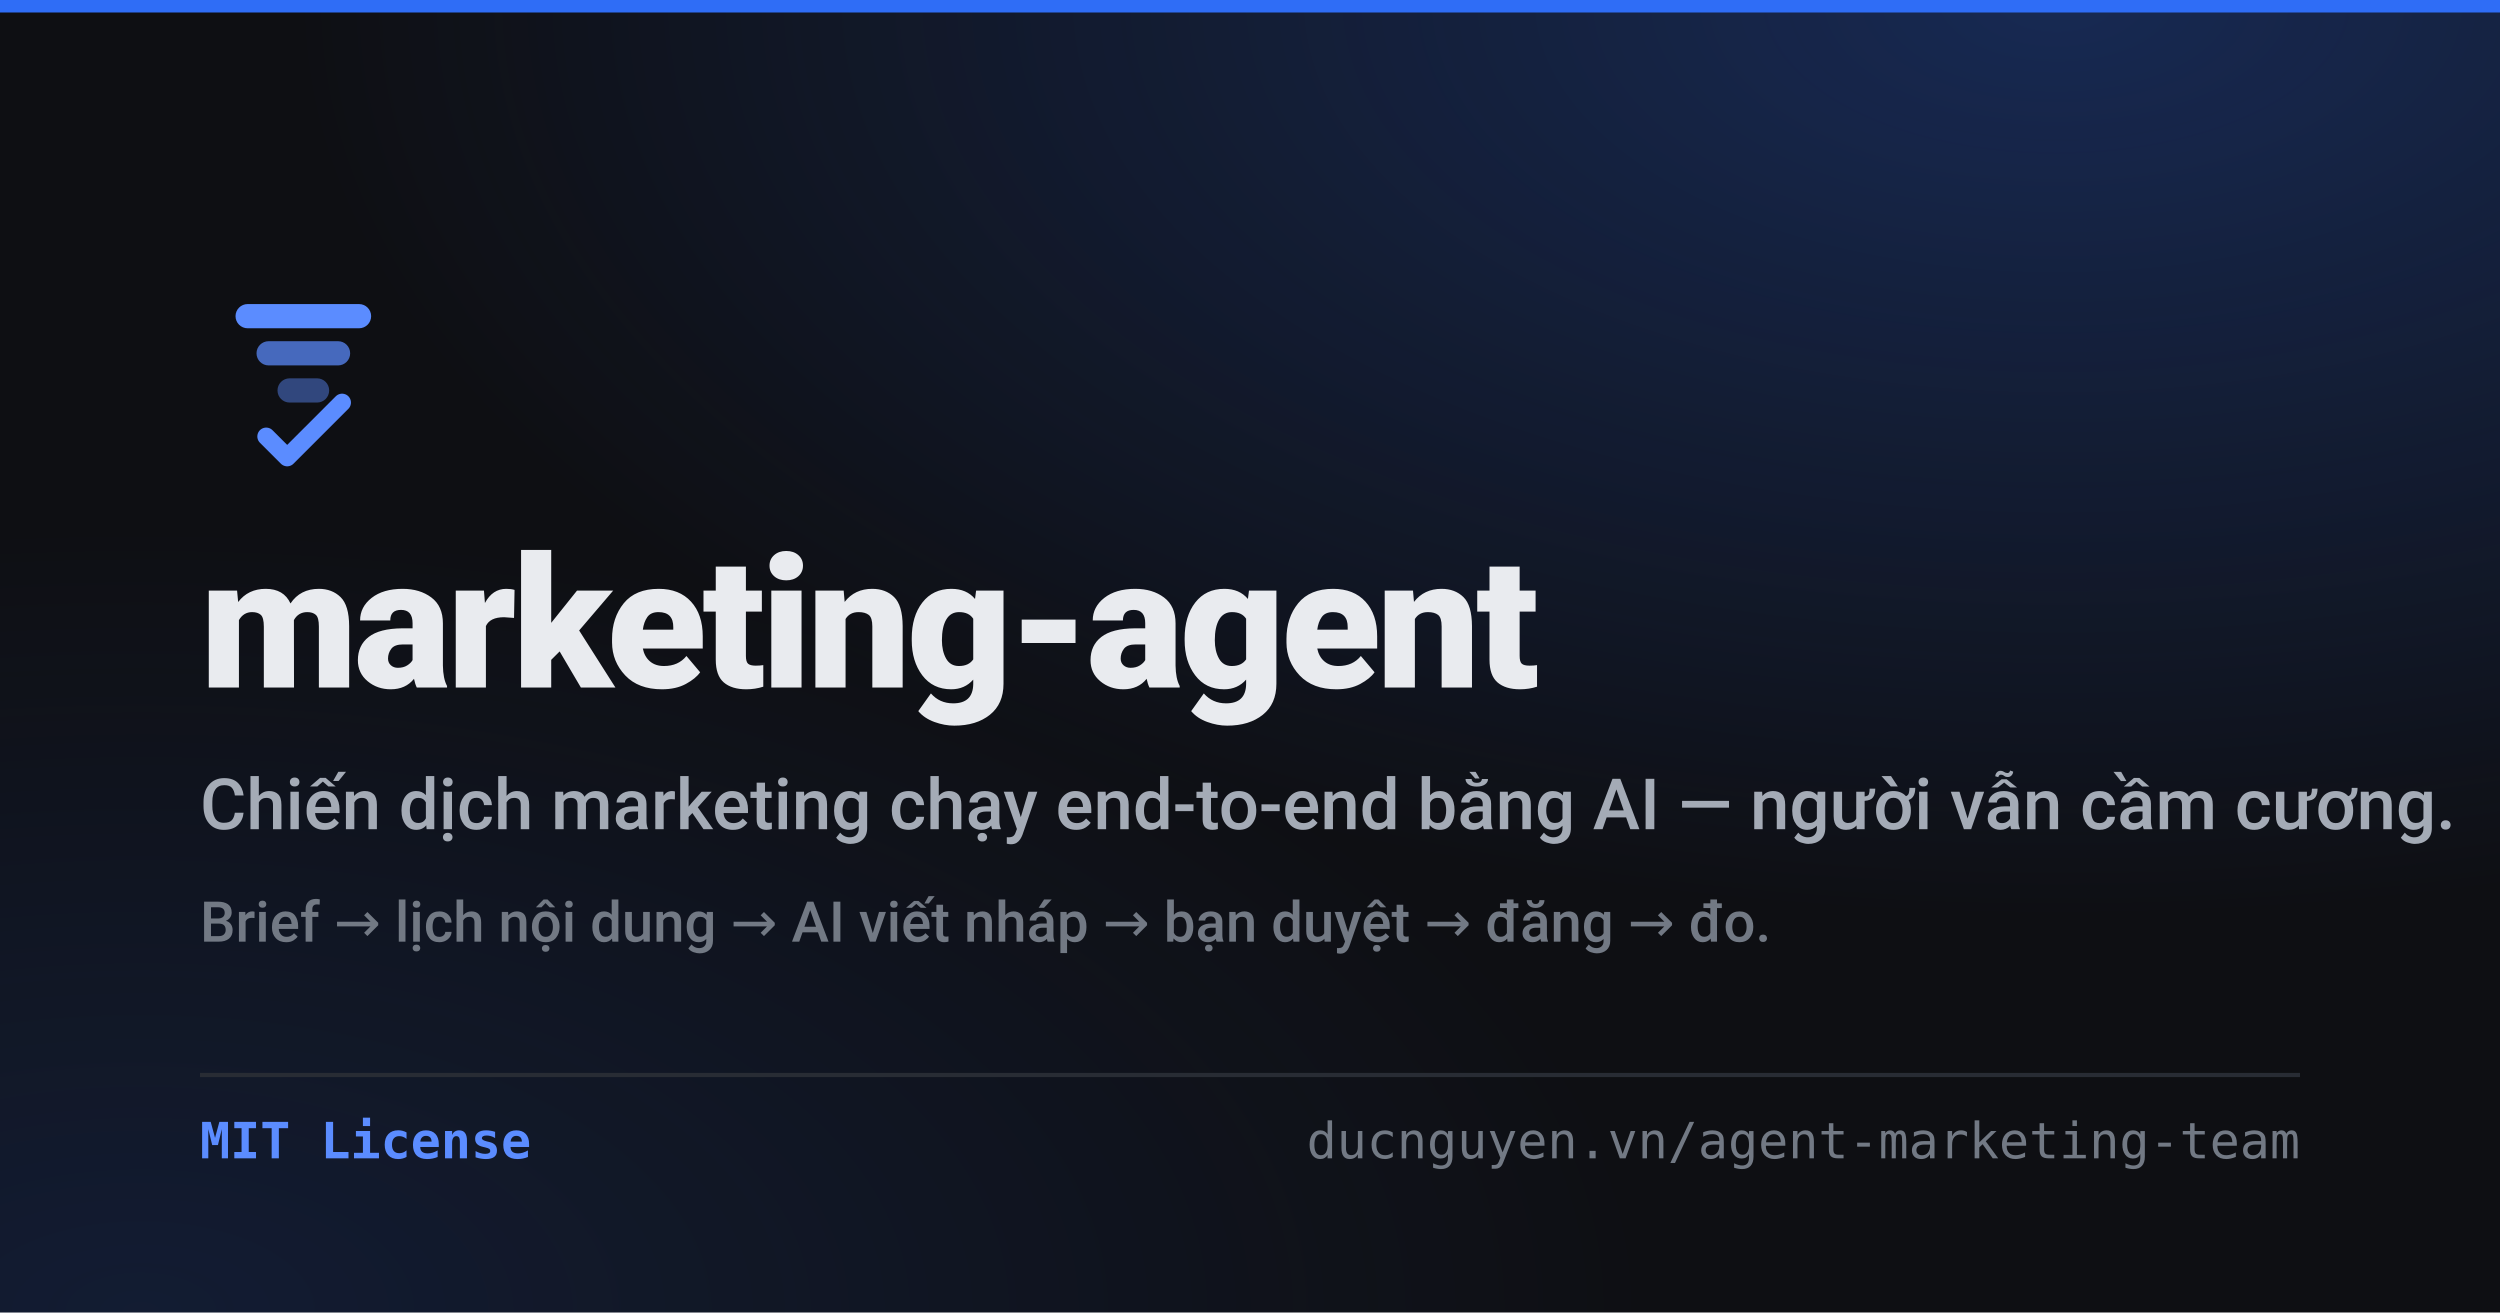
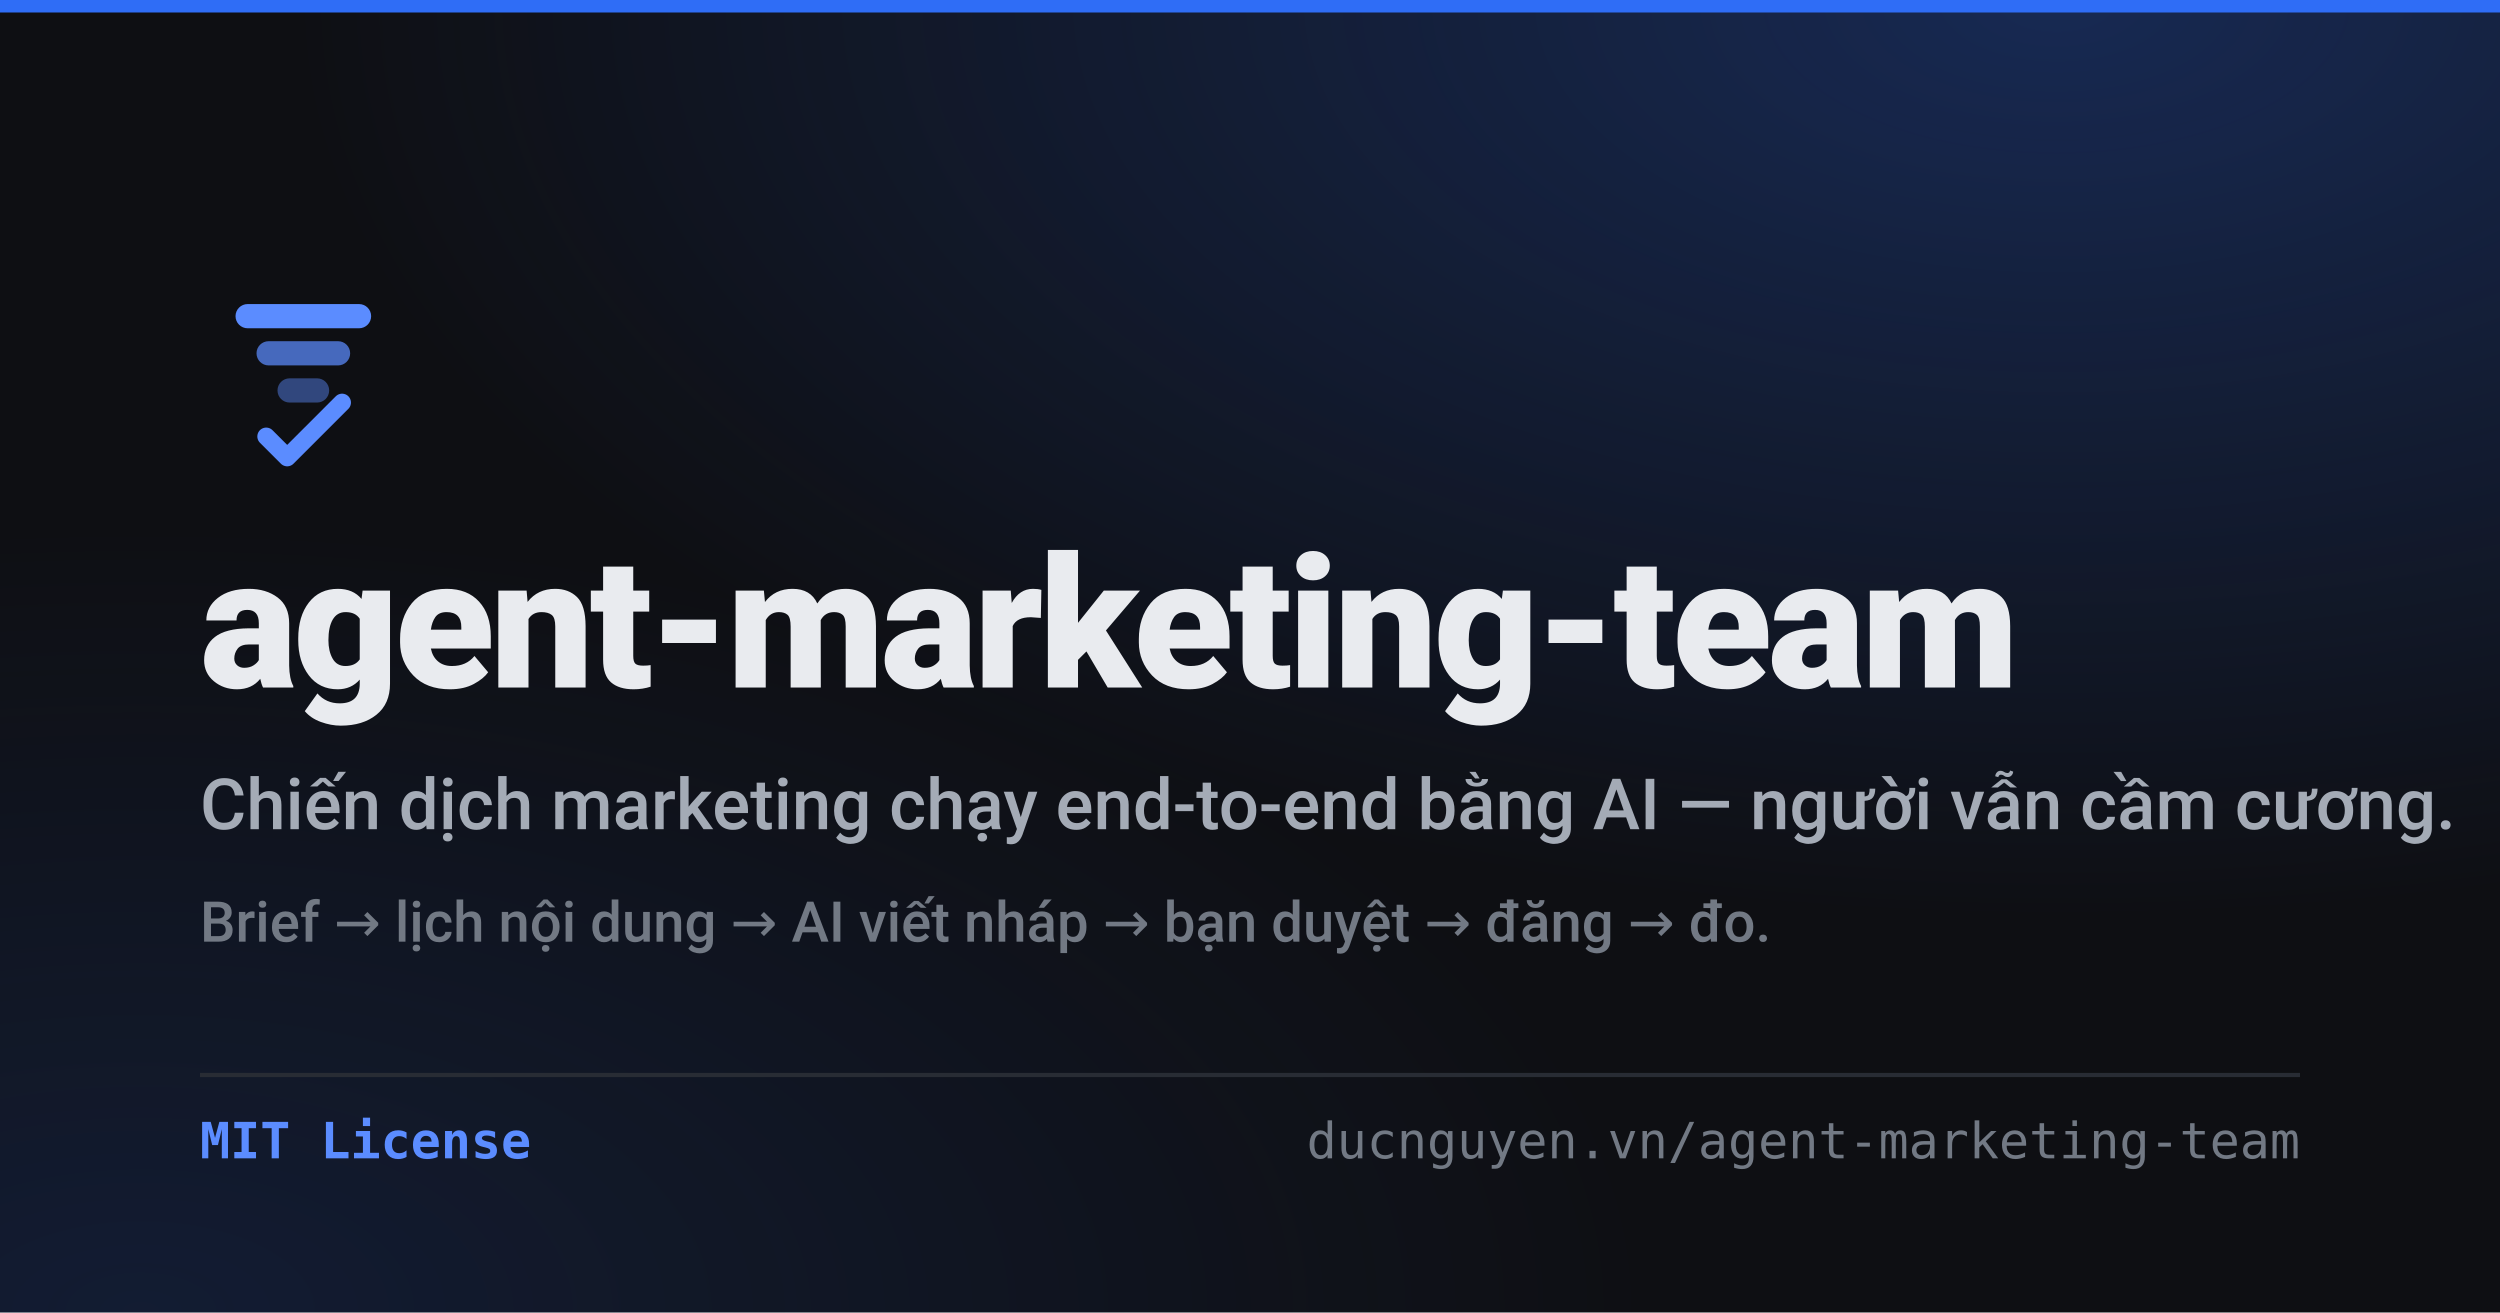
- <svg xmlns="http://www.w3.org/2000/svg" viewBox="0 0 1200 630" width="1200" height="630" role="img" aria-label="marketing-agent">
+ <svg xmlns="http://www.w3.org/2000/svg" viewBox="0 0 1200 630" width="1200" height="630" role="img" aria-label="Agent Marketing Team">
  <defs>
    <radialGradient id="glow" cx="82%" cy="0%" r="70%">
      <stop offset="0%" stop-color="#2f6df6" stop-opacity=".28" />
      <stop offset="100%" stop-color="#2f6df6" stop-opacity="0" />
    </radialGradient>
    <radialGradient id="glow2" cx="6%" cy="100%" r="60%">
      <stop offset="0%" stop-color="#2f6df6" stop-opacity=".14" />
      <stop offset="100%" stop-color="#2f6df6" stop-opacity="0" />
    </radialGradient>
  </defs>
  <rect width="1200" height="630" fill="#0e0f13" />
  <rect width="1200" height="630" fill="url(#glow)" />
  <rect width="1200" height="630" fill="url(#glow2)" />
  <rect x="0" y="0" width="1200" height="6" fill="#2f6df6" />
  <g transform="translate(96,132) scale(1.55)">
    <g fill="#5b8cff">
      <rect x="11" y="9" width="42" height="7.5" rx="3.75" />
      <rect x="17.5" y="20.5" width="29" height="7.5" rx="3.75" opacity=".72" />
      <rect x="24" y="32" width="16" height="7.5" rx="3.75" opacity=".45" />
    </g>
    <path d="M20.5 50 L27 56.5 L44 39.5" fill="none" stroke="#5b8cff" stroke-width="5.5" stroke-linecap="round" stroke-linejoin="round" />
  </g>
  <g font-family="Be Vietnam Pro, Segoe UI, Roboto, Noto Sans, sans-serif">
-     <text x="96" y="330" fill="#e9ebef" font-size="88" font-weight="800" letter-spacing="-2">marketing-agent</text>
+     <text x="96" y="330" fill="#e9ebef" font-size="88" font-weight="800" letter-spacing="-2">agent-marketing-team</text>
    <text x="96" y="398" fill="#a4abb6" font-size="34" font-weight="500">Chiến dịch marketing chạy end-to-end bằng AI — người vẫn cầm cương.</text>
    <text x="96" y="452" fill="#727984" font-size="27" font-weight="500">Brief → lịch nội dung → AI viết nháp → bạn duyệt → đăng → đo.</text>
  </g>
  <g font-family="JetBrains Mono, Consolas, monospace" font-size="24">
    <text x="96" y="556" fill="#5b8cff" font-weight="600">MIT License</text>
    <text x="1104" y="556" fill="#727984" text-anchor="end">ducnguyen.vn/agent-marketing-team</text>
  </g>
  <line x1="96" y1="516" x2="1104" y2="516" stroke="#282c34" stroke-width="2" />
</svg>
